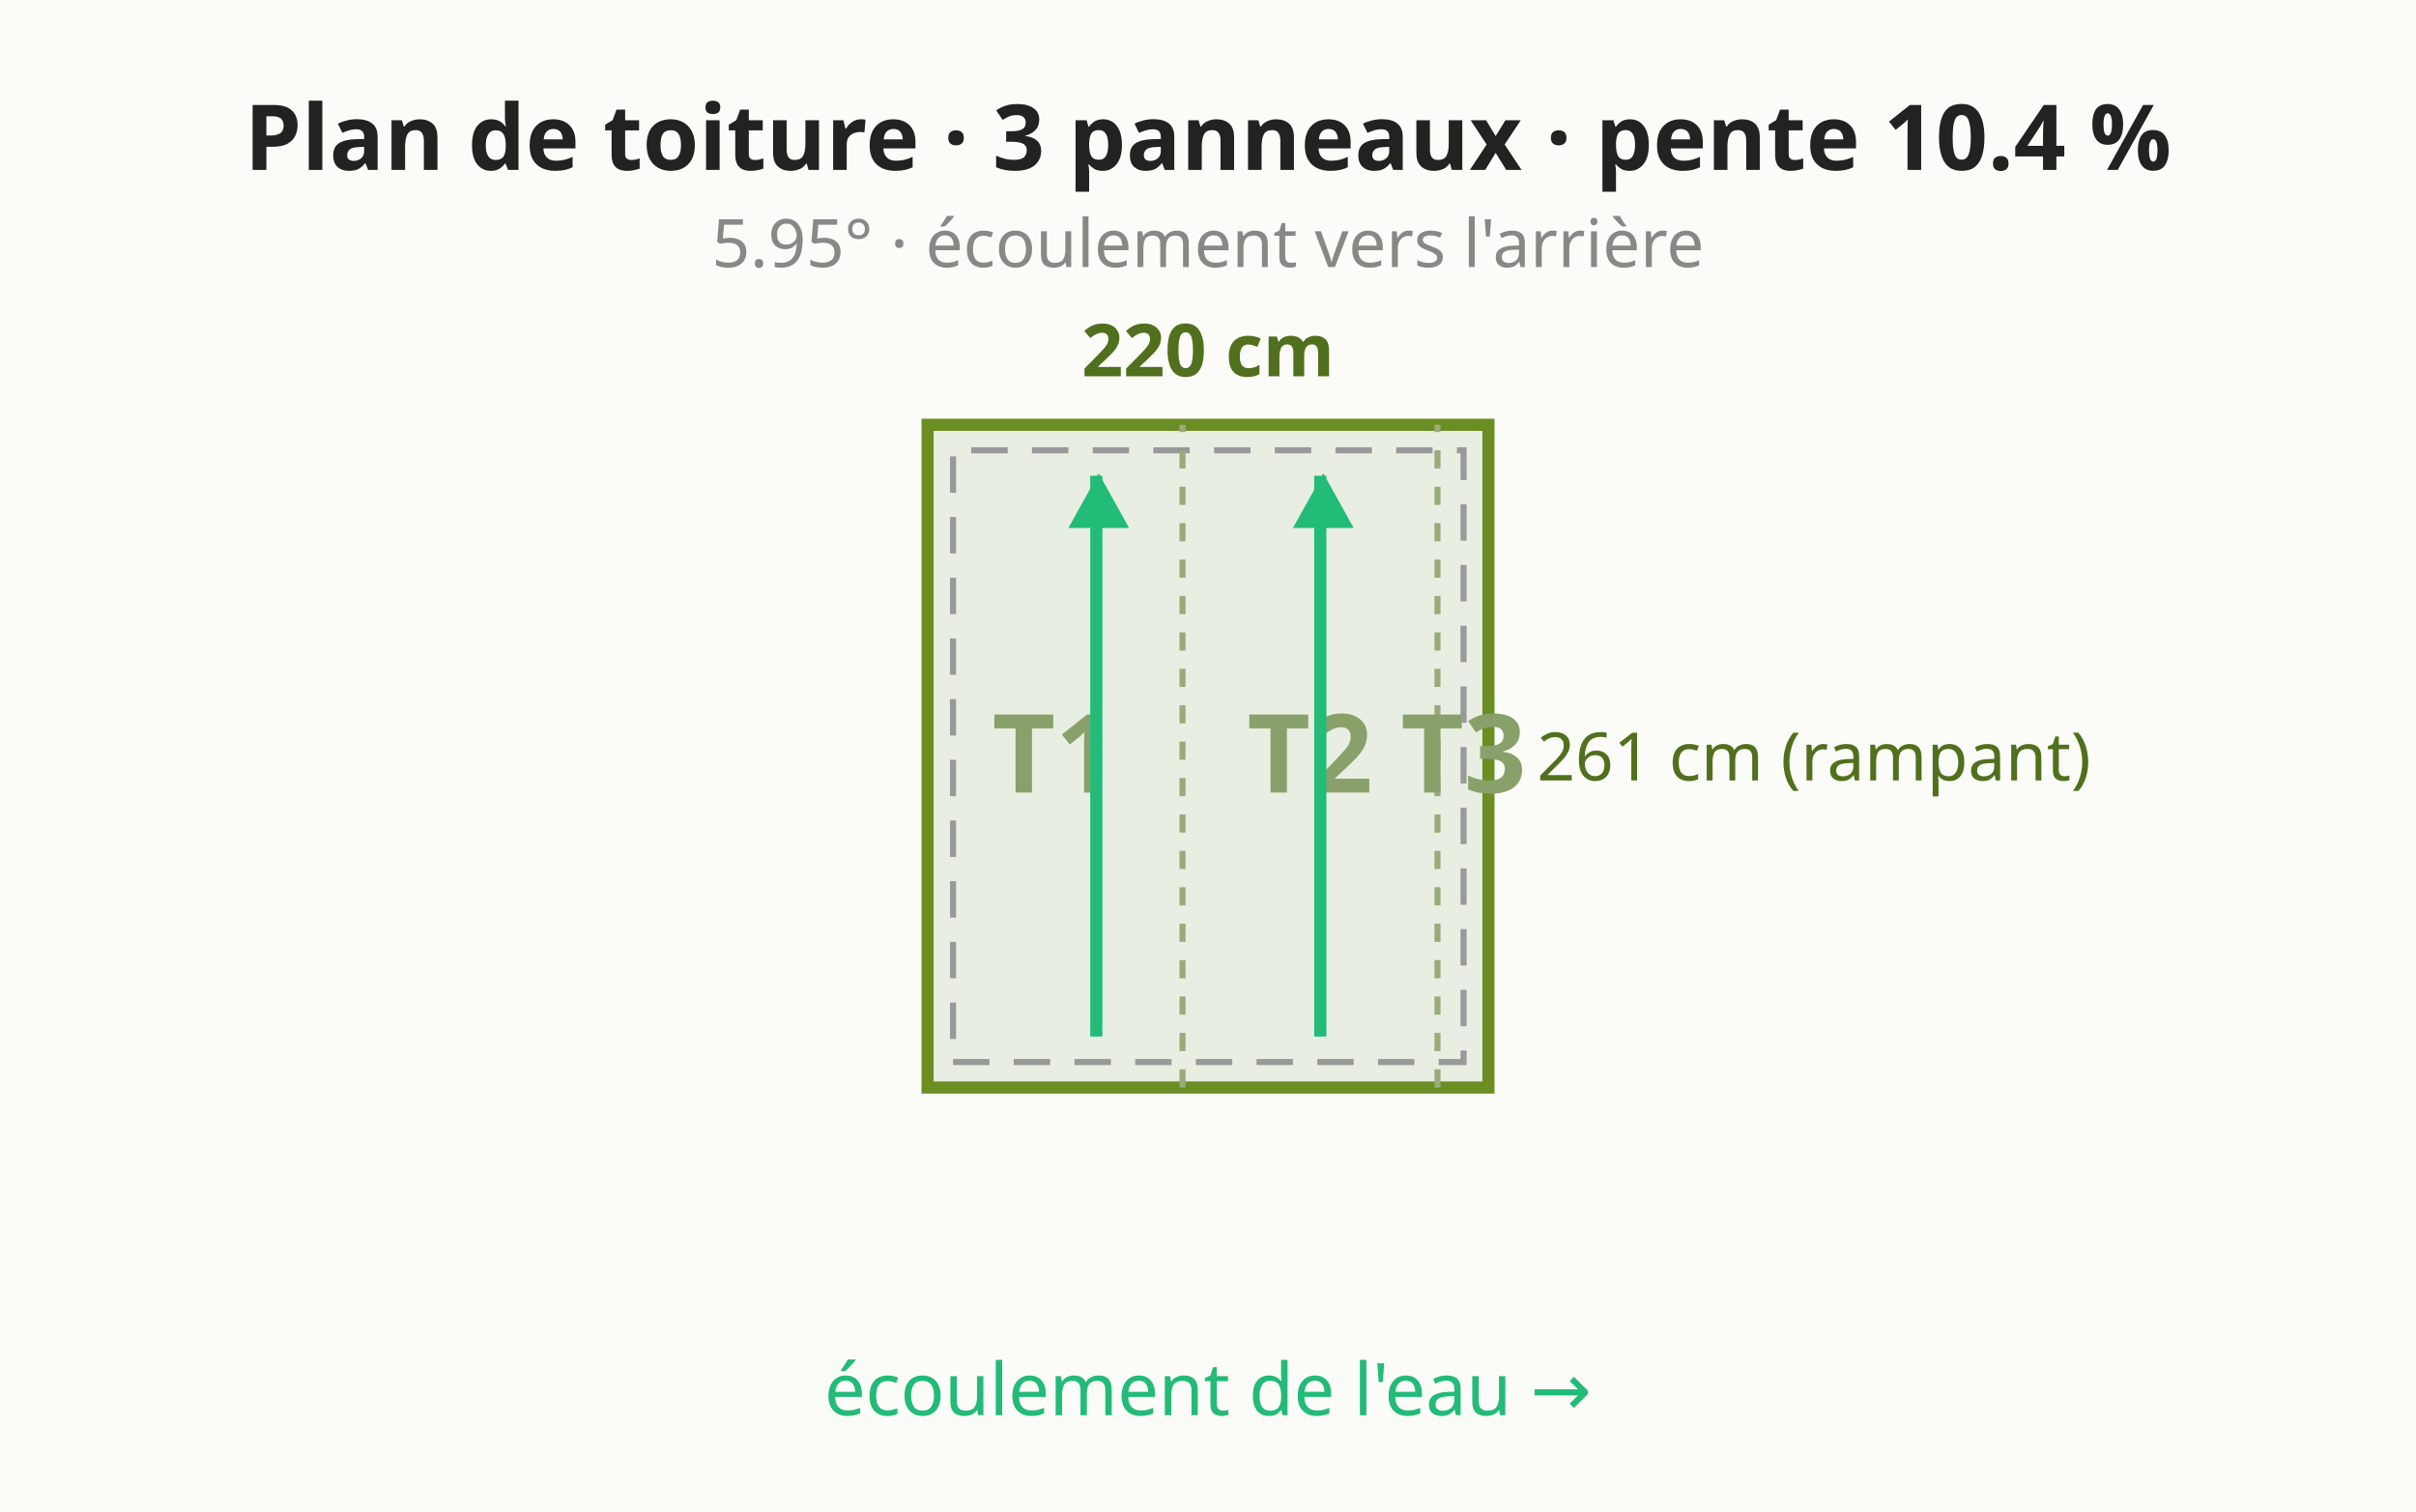
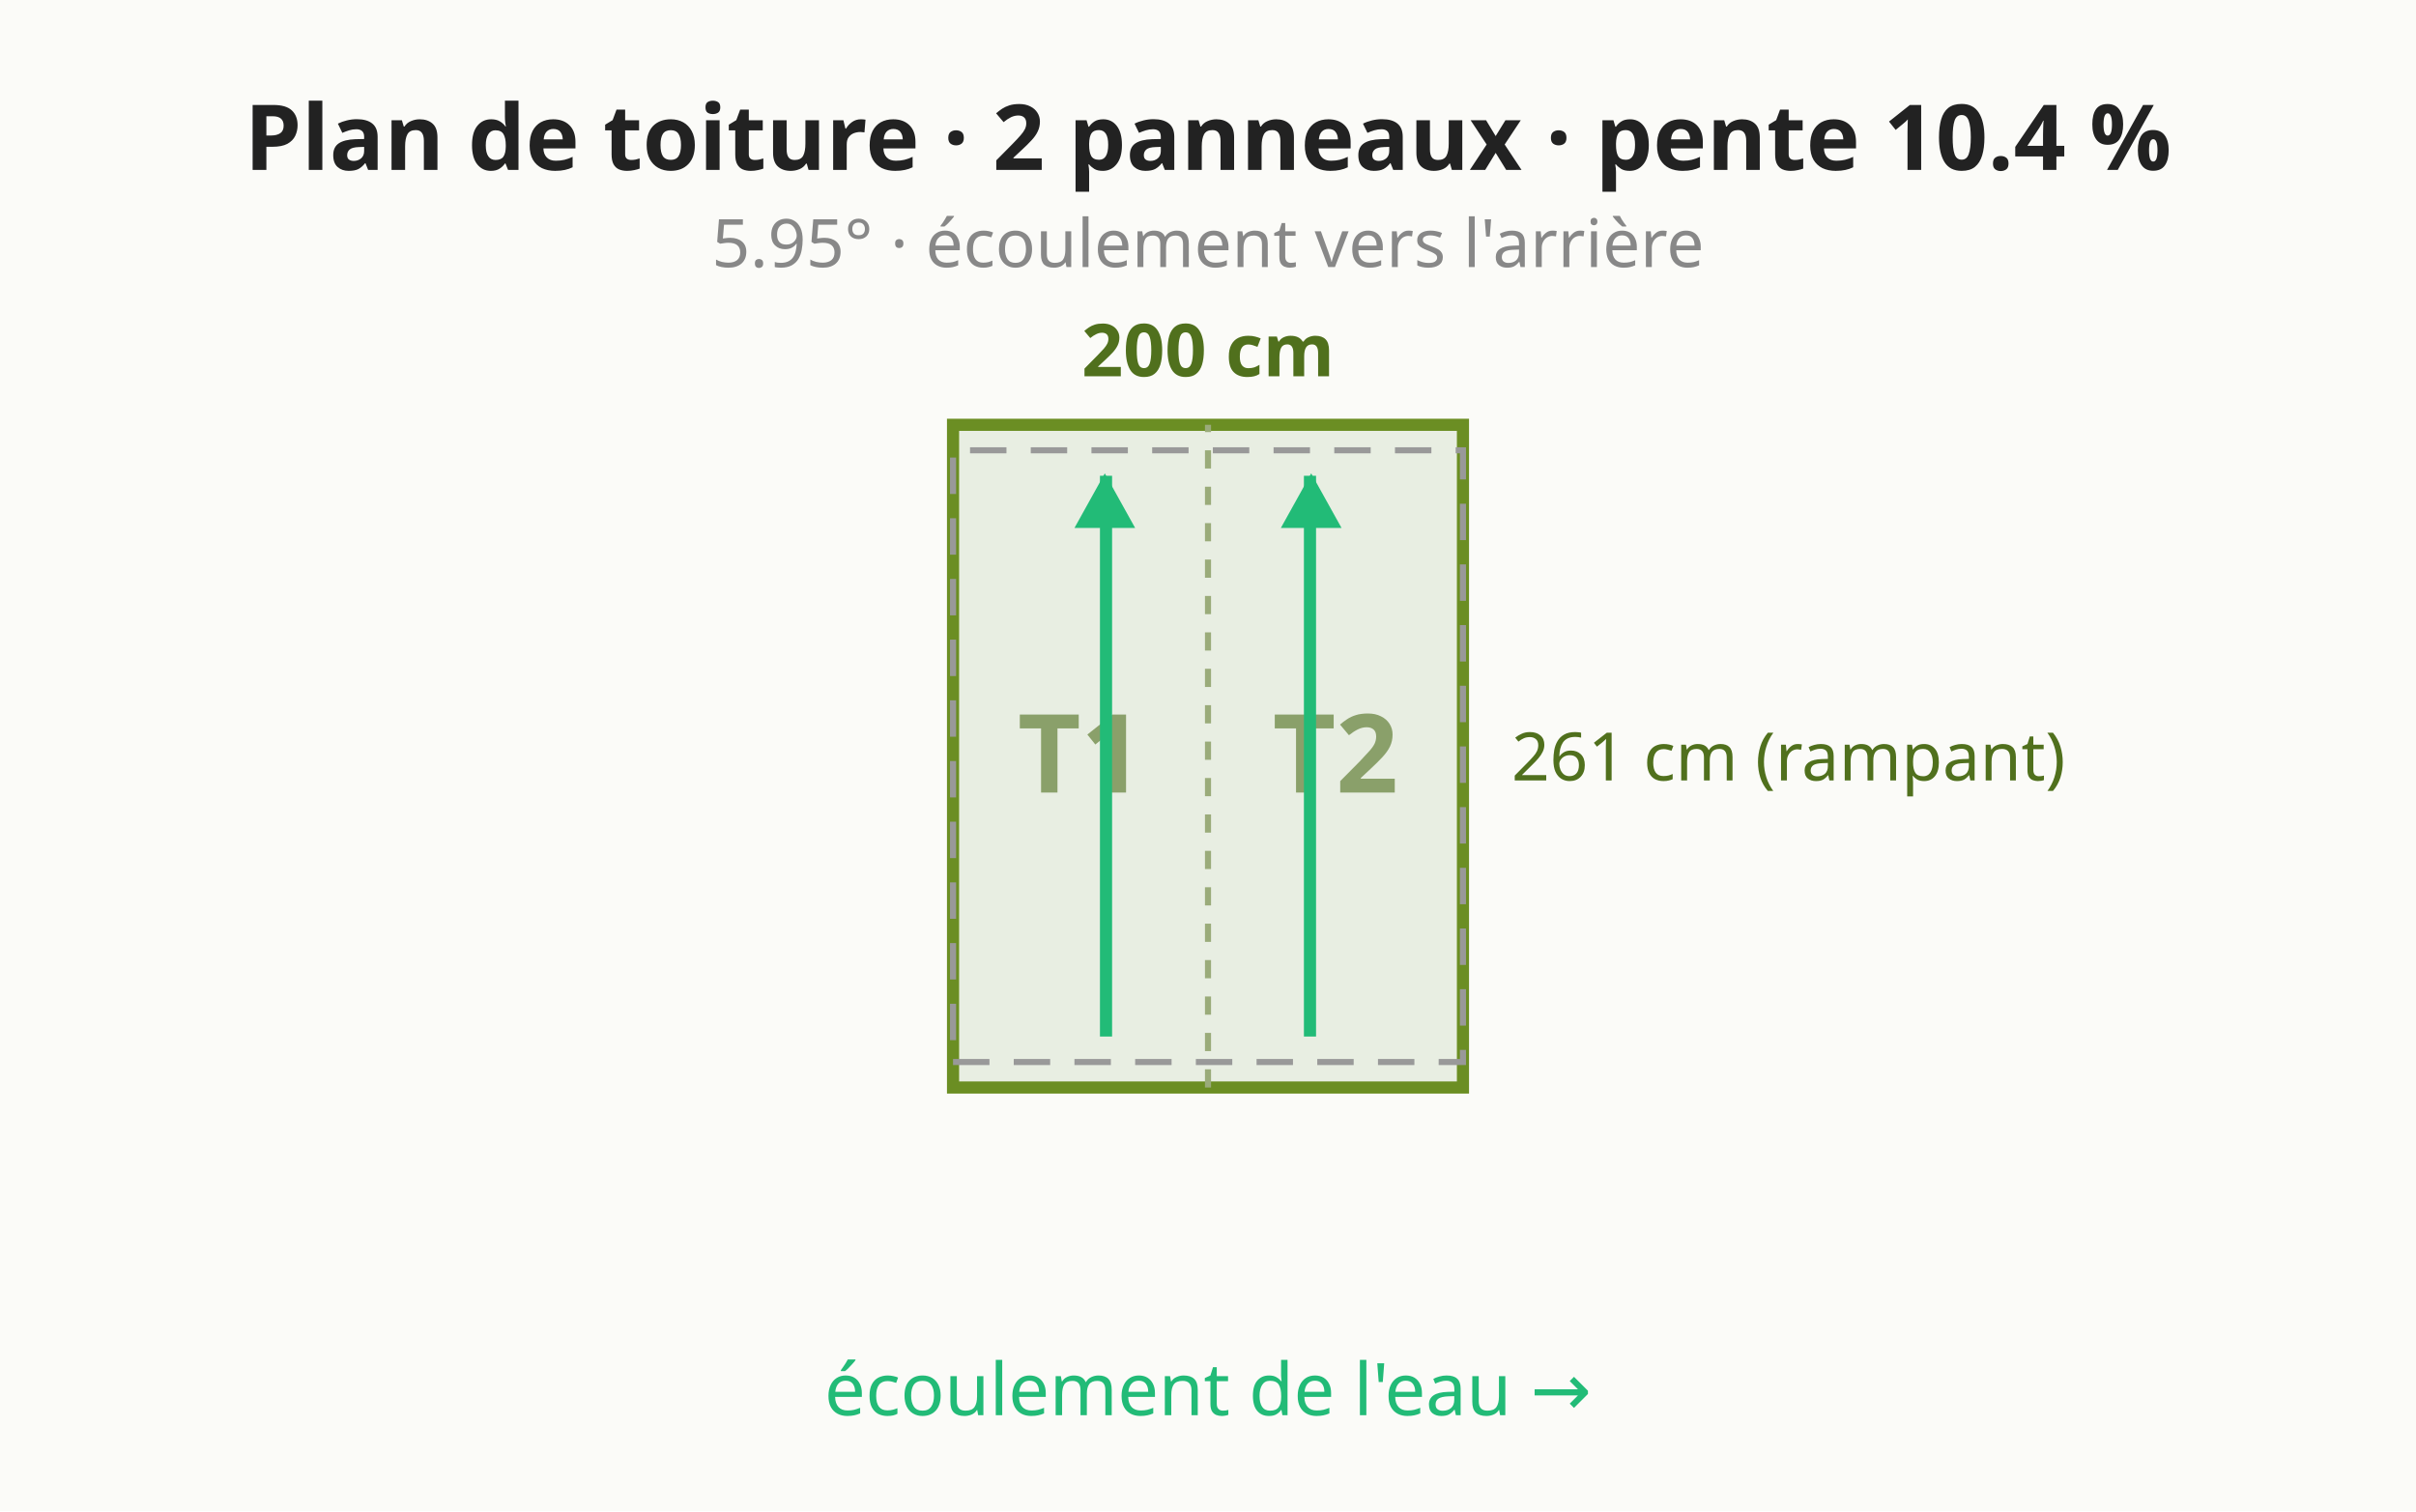
<svg xmlns="http://www.w3.org/2000/svg" viewBox="0 0 398 249" font-family="system-ui,sans-serif" font-size="13">
  <rect width="398" height="249" fill="#fbfbf8" />
-   <polygon points="152.8,179.2 245.2,179.2 245.2,70.0 152.8,70.0" fill="#e8eee2" stroke="#6b8e23" stroke-width="2" />
-   <polygon points="157.0,175.0 241.1,175.0 241.1,74.2 157.0,74.2" fill="none" stroke="#999" stroke-width="1" stroke-dasharray="6 4" />
-   <line x1="194.8" y1="179.2" x2="194.8" y2="70.0" stroke="#9aab7a" stroke-width="1" stroke-dasharray="3 3" />
-   <line x1="236.8" y1="179.2" x2="236.8" y2="70.0" stroke="#9aab7a" stroke-width="1" stroke-dasharray="3 3" />
-   <text x="173.8" y="130.6" text-anchor="middle" fill="#8aa06a" font-size="18" font-weight="bold">T1</text>
-   <text x="215.8" y="130.6" text-anchor="middle" fill="#8aa06a" font-size="18" font-weight="bold">T2</text>
-   <text x="241.1" y="130.6" text-anchor="middle" fill="#8aa06a" font-size="18" font-weight="bold">T3</text>
-   <line x1="180.6" y1="170.8" x2="180.6" y2="78.4" stroke="#2b7" stroke-width="2" />
-   <polygon points="181,78 176,87 186,87" fill="#2b7" />
-   <line x1="217.5" y1="170.8" x2="217.5" y2="78.4" stroke="#2b7" stroke-width="2" />
-   <polygon points="218,78 213,87 223,87" fill="#2b7" />
-   <text x="199.0" y="62.0" text-anchor="middle" fill="#50701d" font-size="12" font-weight="bold">220 cm</text>
-   <text x="253.2" y="128.6" text-anchor="start" fill="#50701d" font-size="11" font-weight="normal">261 cm (rampant)</text>
-   <text x="199.0" y="28.0" text-anchor="middle" fill="#222" font-size="15" font-weight="bold">Plan de toiture · 3 panneaux · pente 10.4 %</text>
+   <polygon points="157.0,179.2 241.0,179.2 241.0,70.0 157.0,70.0" fill="#e8eee2" stroke="#6b8e23" stroke-width="2" />
+   <polygon points="157.0,175.0 241.0,175.0 241.0,74.2 157.0,74.2" fill="none" stroke="#999" stroke-width="1" stroke-dasharray="6 4" />
+   <line x1="199.0" y1="179.2" x2="199.0" y2="70.0" stroke="#9aab7a" stroke-width="1" stroke-dasharray="3 3" />
+   <text x="178.0" y="130.6" text-anchor="middle" fill="#8aa06a" font-size="18" font-weight="bold">T1</text>
+   <text x="220.0" y="130.6" text-anchor="middle" fill="#8aa06a" font-size="18" font-weight="bold">T2</text>
+   <line x1="182.2" y1="170.8" x2="182.2" y2="78.4" stroke="#2b7" stroke-width="2" />
+   <polygon points="182,78 177,87 187,87" fill="#2b7" />
+   <line x1="215.8" y1="170.8" x2="215.8" y2="78.4" stroke="#2b7" stroke-width="2" />
+   <polygon points="216,78 211,87 221,87" fill="#2b7" />
+   <text x="199.0" y="62.0" text-anchor="middle" fill="#50701d" font-size="12" font-weight="bold">200 cm</text>
+   <text x="249.0" y="128.6" text-anchor="start" fill="#50701d" font-size="11" font-weight="normal">261 cm (rampant)</text>
+   <text x="199.0" y="28.0" text-anchor="middle" fill="#222" font-size="15" font-weight="bold">Plan de toiture · 2 panneaux · pente 10.4 %</text>
  <text x="199.0" y="44.0" text-anchor="middle" fill="#888" font-size="11" font-weight="normal">5.95° · écoulement vers l'arrière</text>
  <text x="199.0" y="233.2" text-anchor="middle" fill="#2b7" font-size="12" font-weight="normal">écoulement de l'eau →</text>
</svg>
